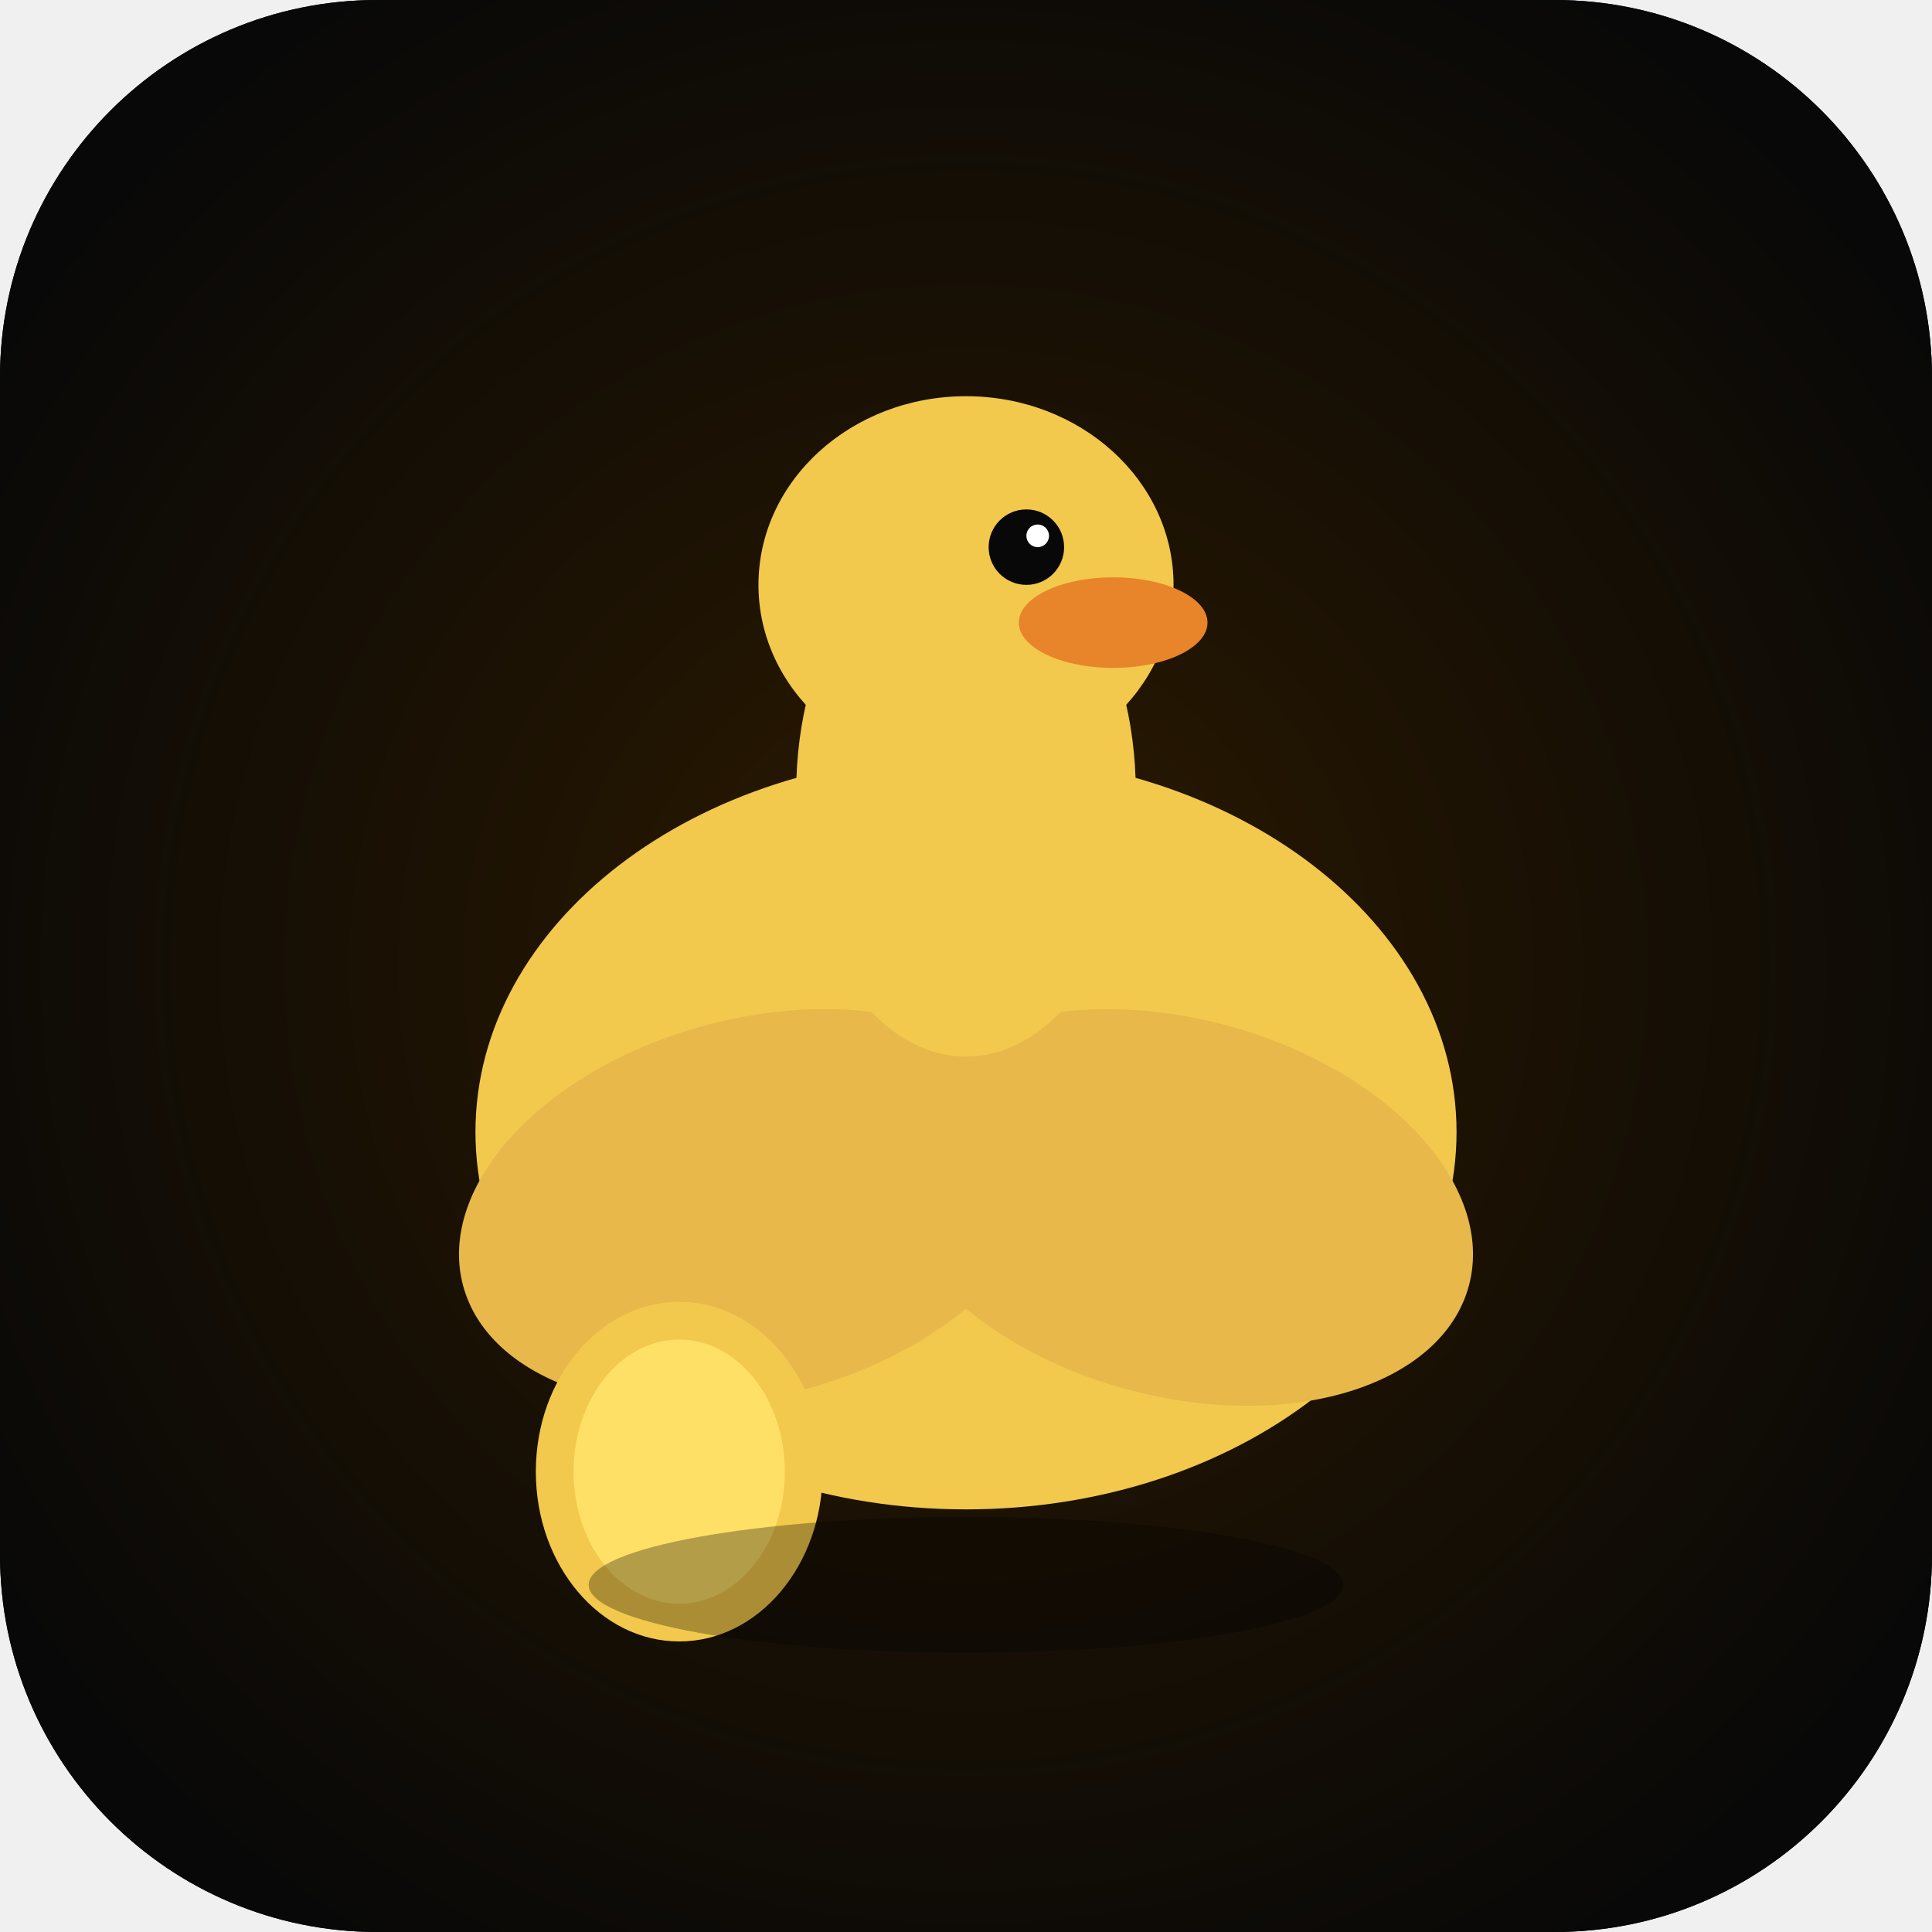
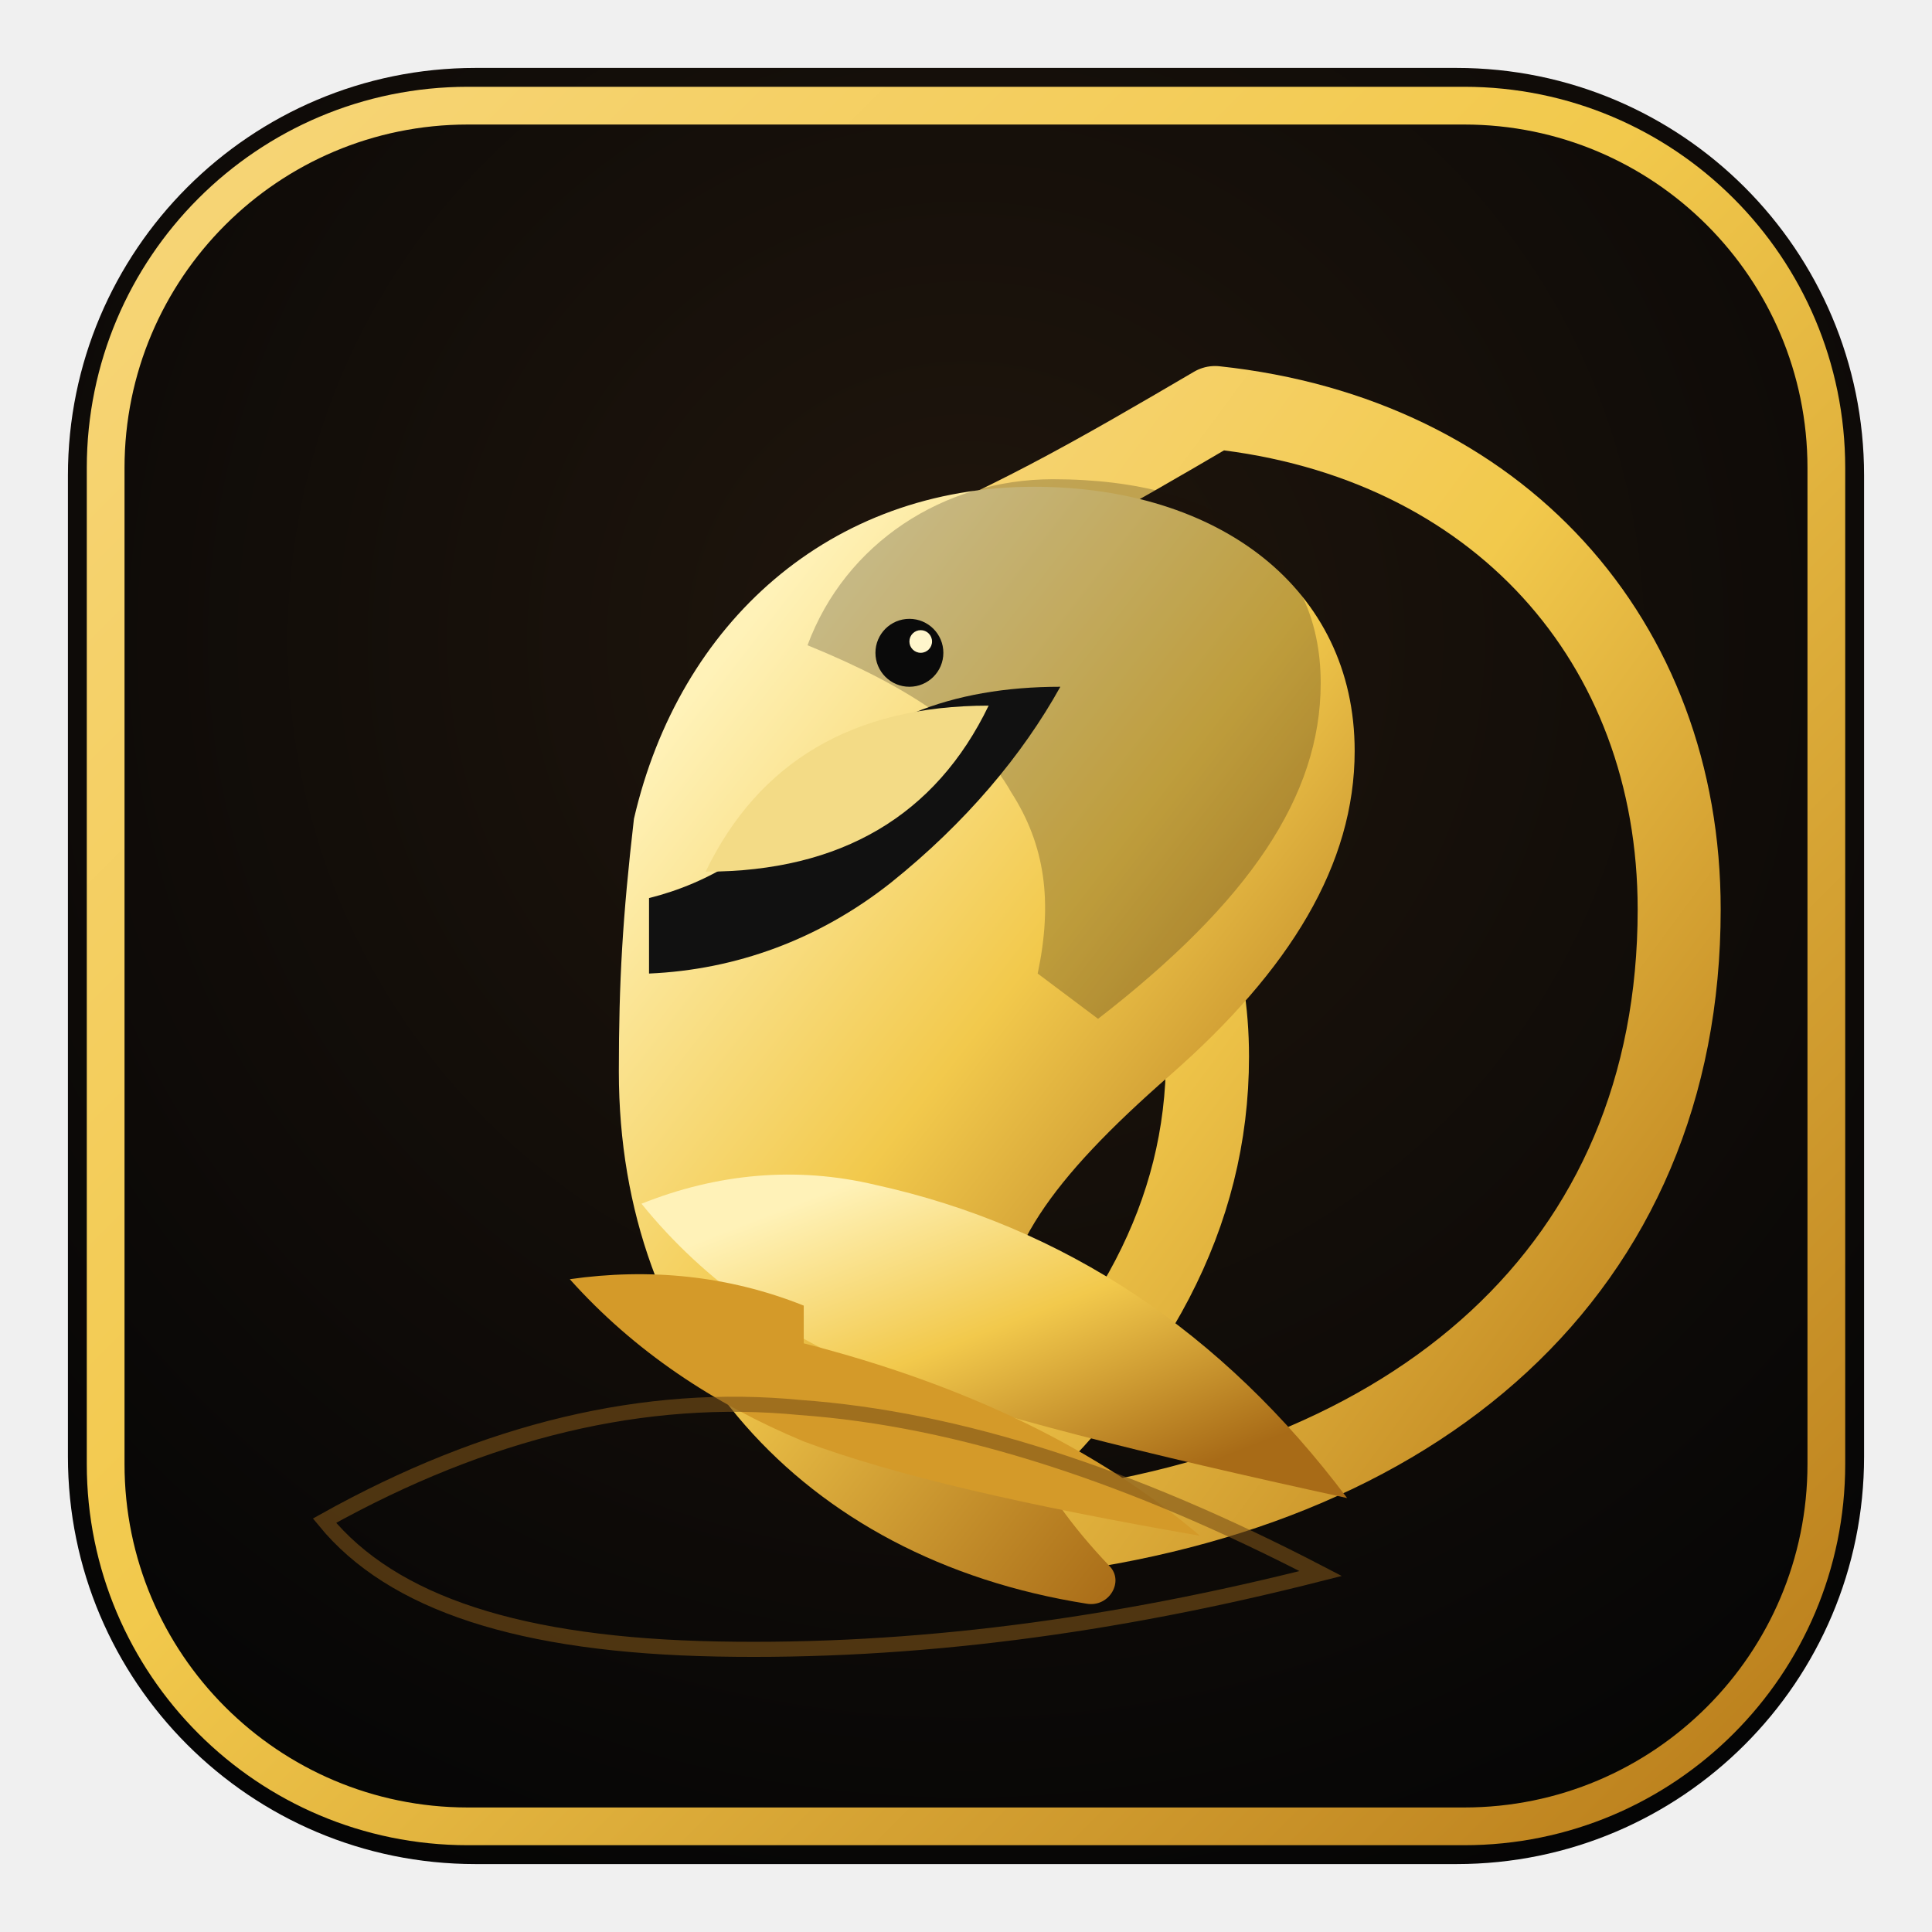
<svg xmlns="http://www.w3.org/2000/svg" viewBox="0 0 512 512">
-   <rect width="512" height="512" rx="100" fill="#080808" />
-   <rect width="512" height="512" rx="100" fill="url(#bg)" />
  <defs>
-     <radialGradient id="bg" cx="50%" cy="50%" r="60%">
-       <stop offset="0%" stop-color="#2C1A00" />
-       <stop offset="100%" stop-color="#080808" />
+     <linearGradient id="frame" x1="0%" y1="0%" x2="100%" y2="100%">
+       <stop offset="0%" stop-color="#F7D67B" />
+       <stop offset="45%" stop-color="#F2C94C" />
+       <stop offset="100%" stop-color="#B77A19" />
+     </linearGradient>
+     <radialGradient id="bg" cx="50%" cy="32%" r="75%">
+       <stop offset="0%" stop-color="#20160D" />
+       <stop offset="100%" stop-color="#050505" />
    </radialGradient>
+     <linearGradient id="swan" x1="18%" y1="12%" x2="82%" y2="88%">
+       <stop offset="0%" stop-color="#FFF2B8" />
+       <stop offset="48%" stop-color="#F2C94C" />
+       <stop offset="100%" stop-color="#A86B17" />
+     </linearGradient>
  </defs>
-   <ellipse cx="256" cy="300" rx="130" ry="100" fill="#F2C94C" />
-   <ellipse cx="200" cy="320" rx="80" ry="50" fill="#E8B84B" transform="rotate(-15 200 320)" />
-   <ellipse cx="312" cy="320" rx="80" ry="50" fill="#E8B84B" transform="rotate(15 312 320)" />
-   <ellipse cx="256" cy="210" rx="45" ry="70" fill="#F2C94C" />
-   <ellipse cx="256" cy="155" rx="55" ry="50" fill="#F2C94C" />
-   <circle cx="272" cy="145" r="10" fill="#080808" />
-   <circle cx="275" cy="142" r="3" fill="#fff" />
-   <ellipse cx="295" cy="165" rx="25" ry="12" fill="#E8842A" />
-   <ellipse cx="180" cy="390" rx="38" ry="45" fill="#F2C94C" />
-   <ellipse cx="180" cy="390" rx="28" ry="35" fill="#FFE066" />
-   <ellipse cx="256" cy="420" rx="100" ry="18" fill="rgba(0,0,0,0.3)" />
+   <rect x="18" y="18" width="476" height="476" rx="108" fill="url(#bg)" />
+   <rect x="28" y="28" width="456" height="456" rx="96" fill="none" stroke="url(#frame)" stroke-width="10" />
+   <path d="M322 108c75 8 123 62 123 133 0 95-69 155-175 166-8 1-13-9-7-15 37-34 57-70 57-112 0-48-29-82-89-107-9-4-8-17 2-20 31-11 60-28 89-45z" fill="none" stroke="url(#frame)" stroke-width="22" stroke-linecap="round" stroke-linejoin="round" />
+   <path d="M168 217c12-52 52-88 106-88 49 0 85 27 85 70 0 30-17 58-49 86-32 28-45 47-45 70 0 19 9 39 29 60 4 4 0 11-6 10-76-12-124-67-124-141 0-24 1-41 4-67z" fill="url(#swan)" />
+   <path d="M279 127c-29 0-55 17-65 44 27 11 45 23 54 39 9 14 11 29 7 48l16 12c40-31 59-59 59-89 0-34-26-54-71-54z" fill="#1A1108" opacity="0.24" />
+   <path d="M172 238c16-4 31-13 42-28 15-19 38-28 67-28-10 18-25 36-45 52-19 15-41 23-64 24z" fill="#111" />
+   <path d="M187 231c14-29 39-44 75-44-14 29-39 44-75 44z" fill="#F3DB86" />
+   <circle cx="241" cy="173" r="9" fill="#0A0A0A" />
+   <circle cx="244" cy="170" r="3" fill="#FFF6CC" />
+   <path d="M232 314c50 11 92 39 125 83-55-12-95-22-122-32-26-10-48-25-65-46 20-8 41-10 62-5z" fill="url(#swan)" />
+   <path d="M213 356c43 11 78 28 105 51-46-8-81-16-105-25-24-10-45-24-62-43 21-3 42-1 62 7z" fill="#D49A29" />
+   <path d="M86 403c43-24 85-34 126-30 42 3 88 18 138 44-55 14-108 21-160 20-52-1-86-12-104-34z" fill="none" stroke="#7B5218" stroke-width="4" opacity="0.6" />
</svg>
